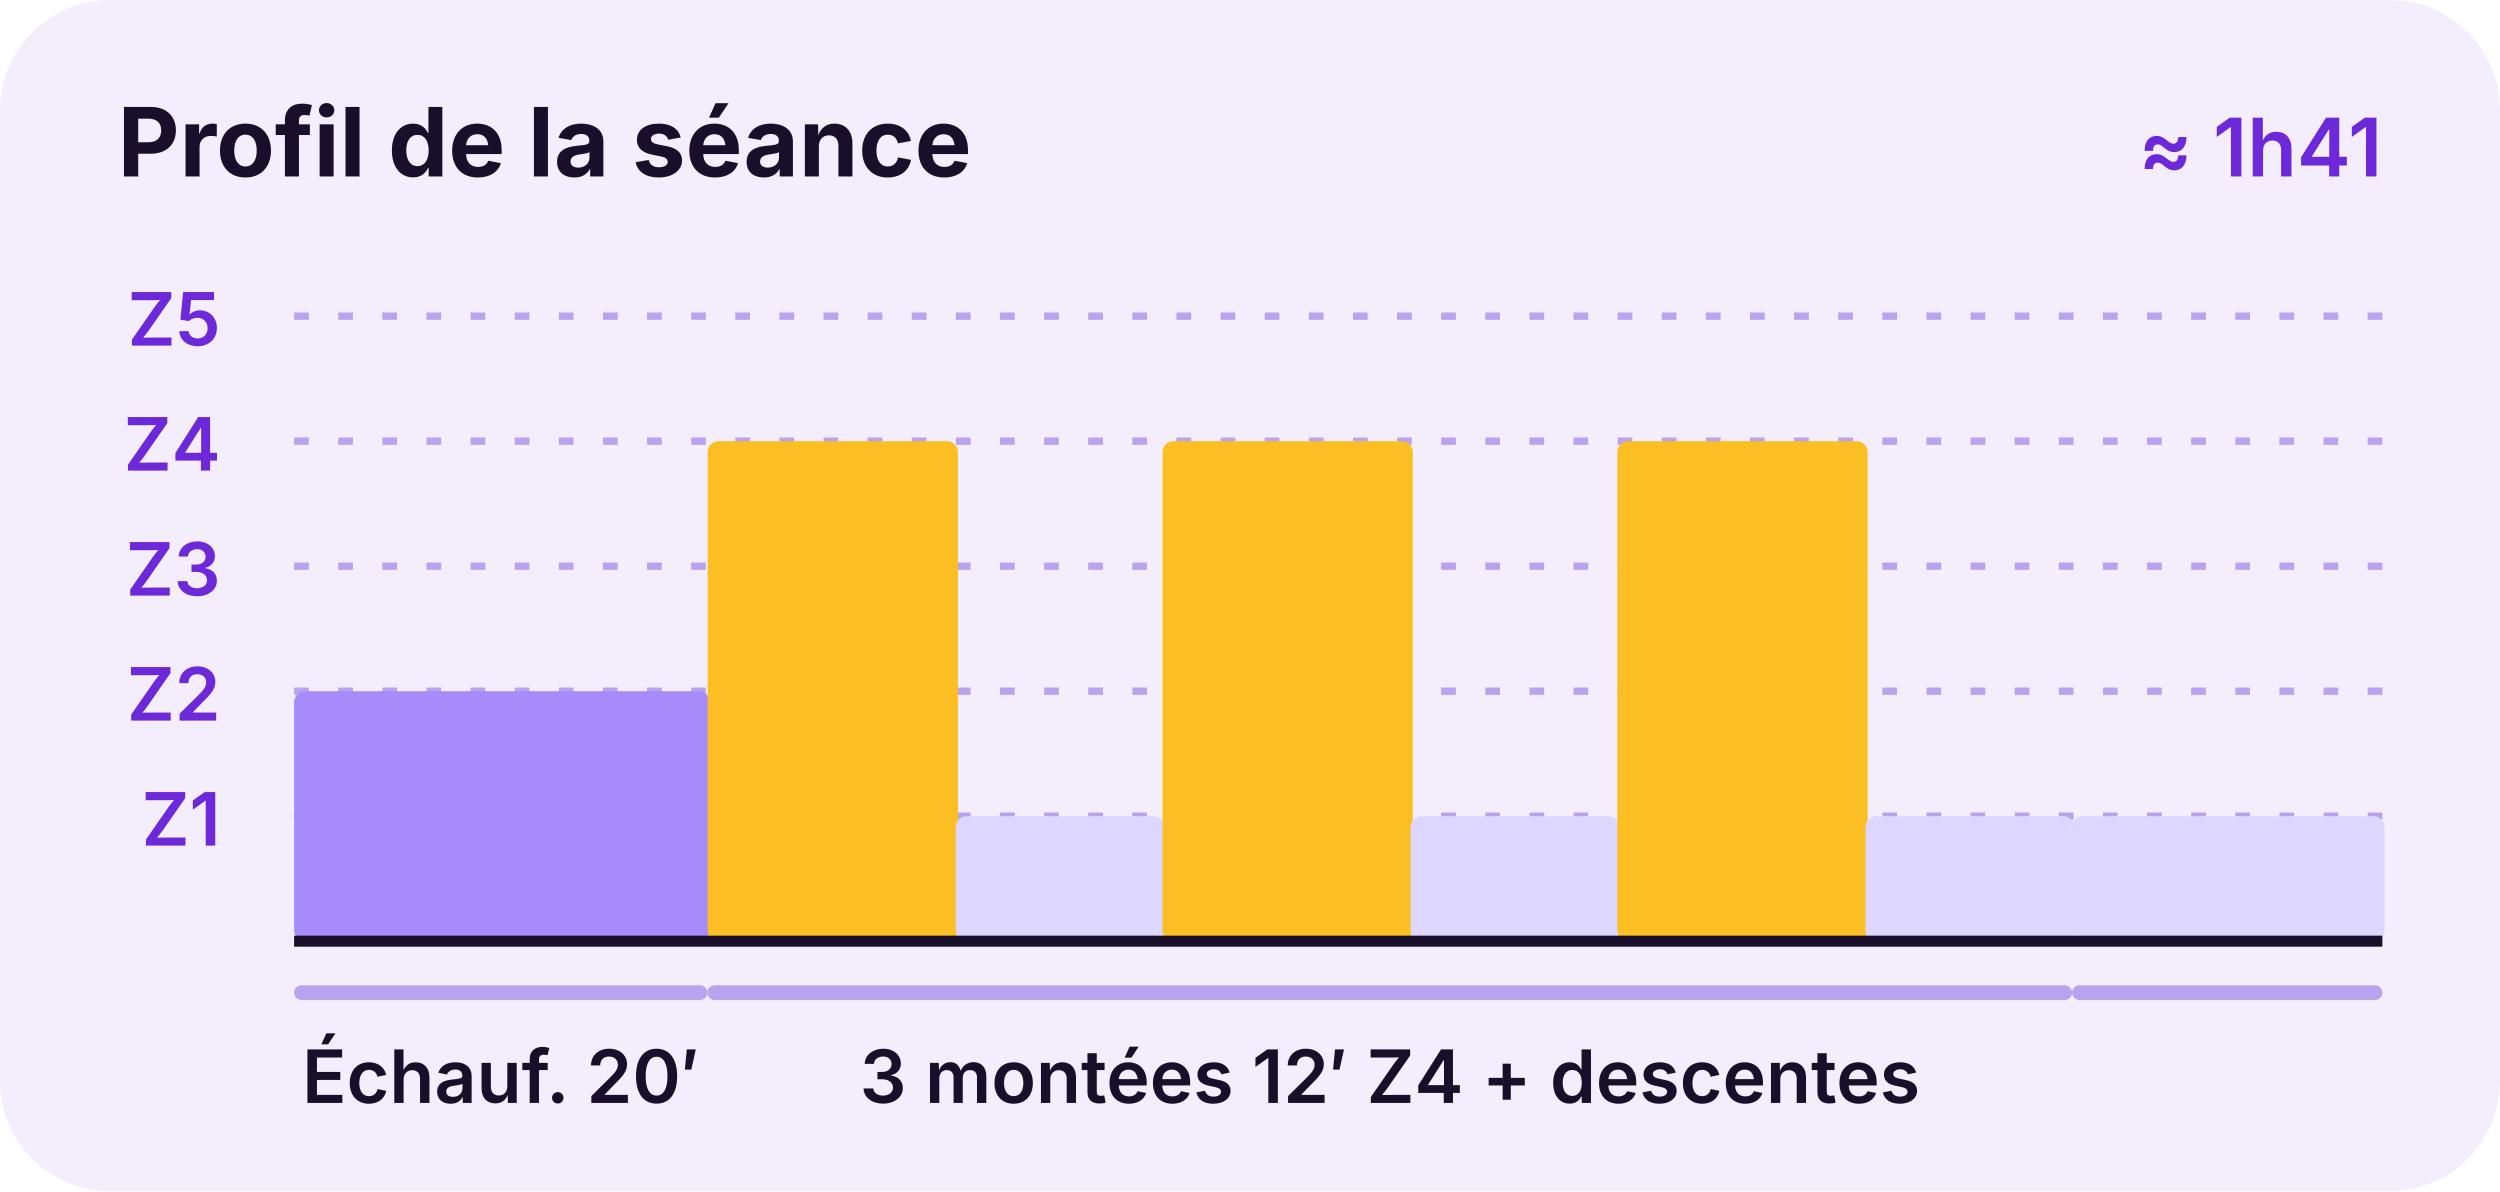
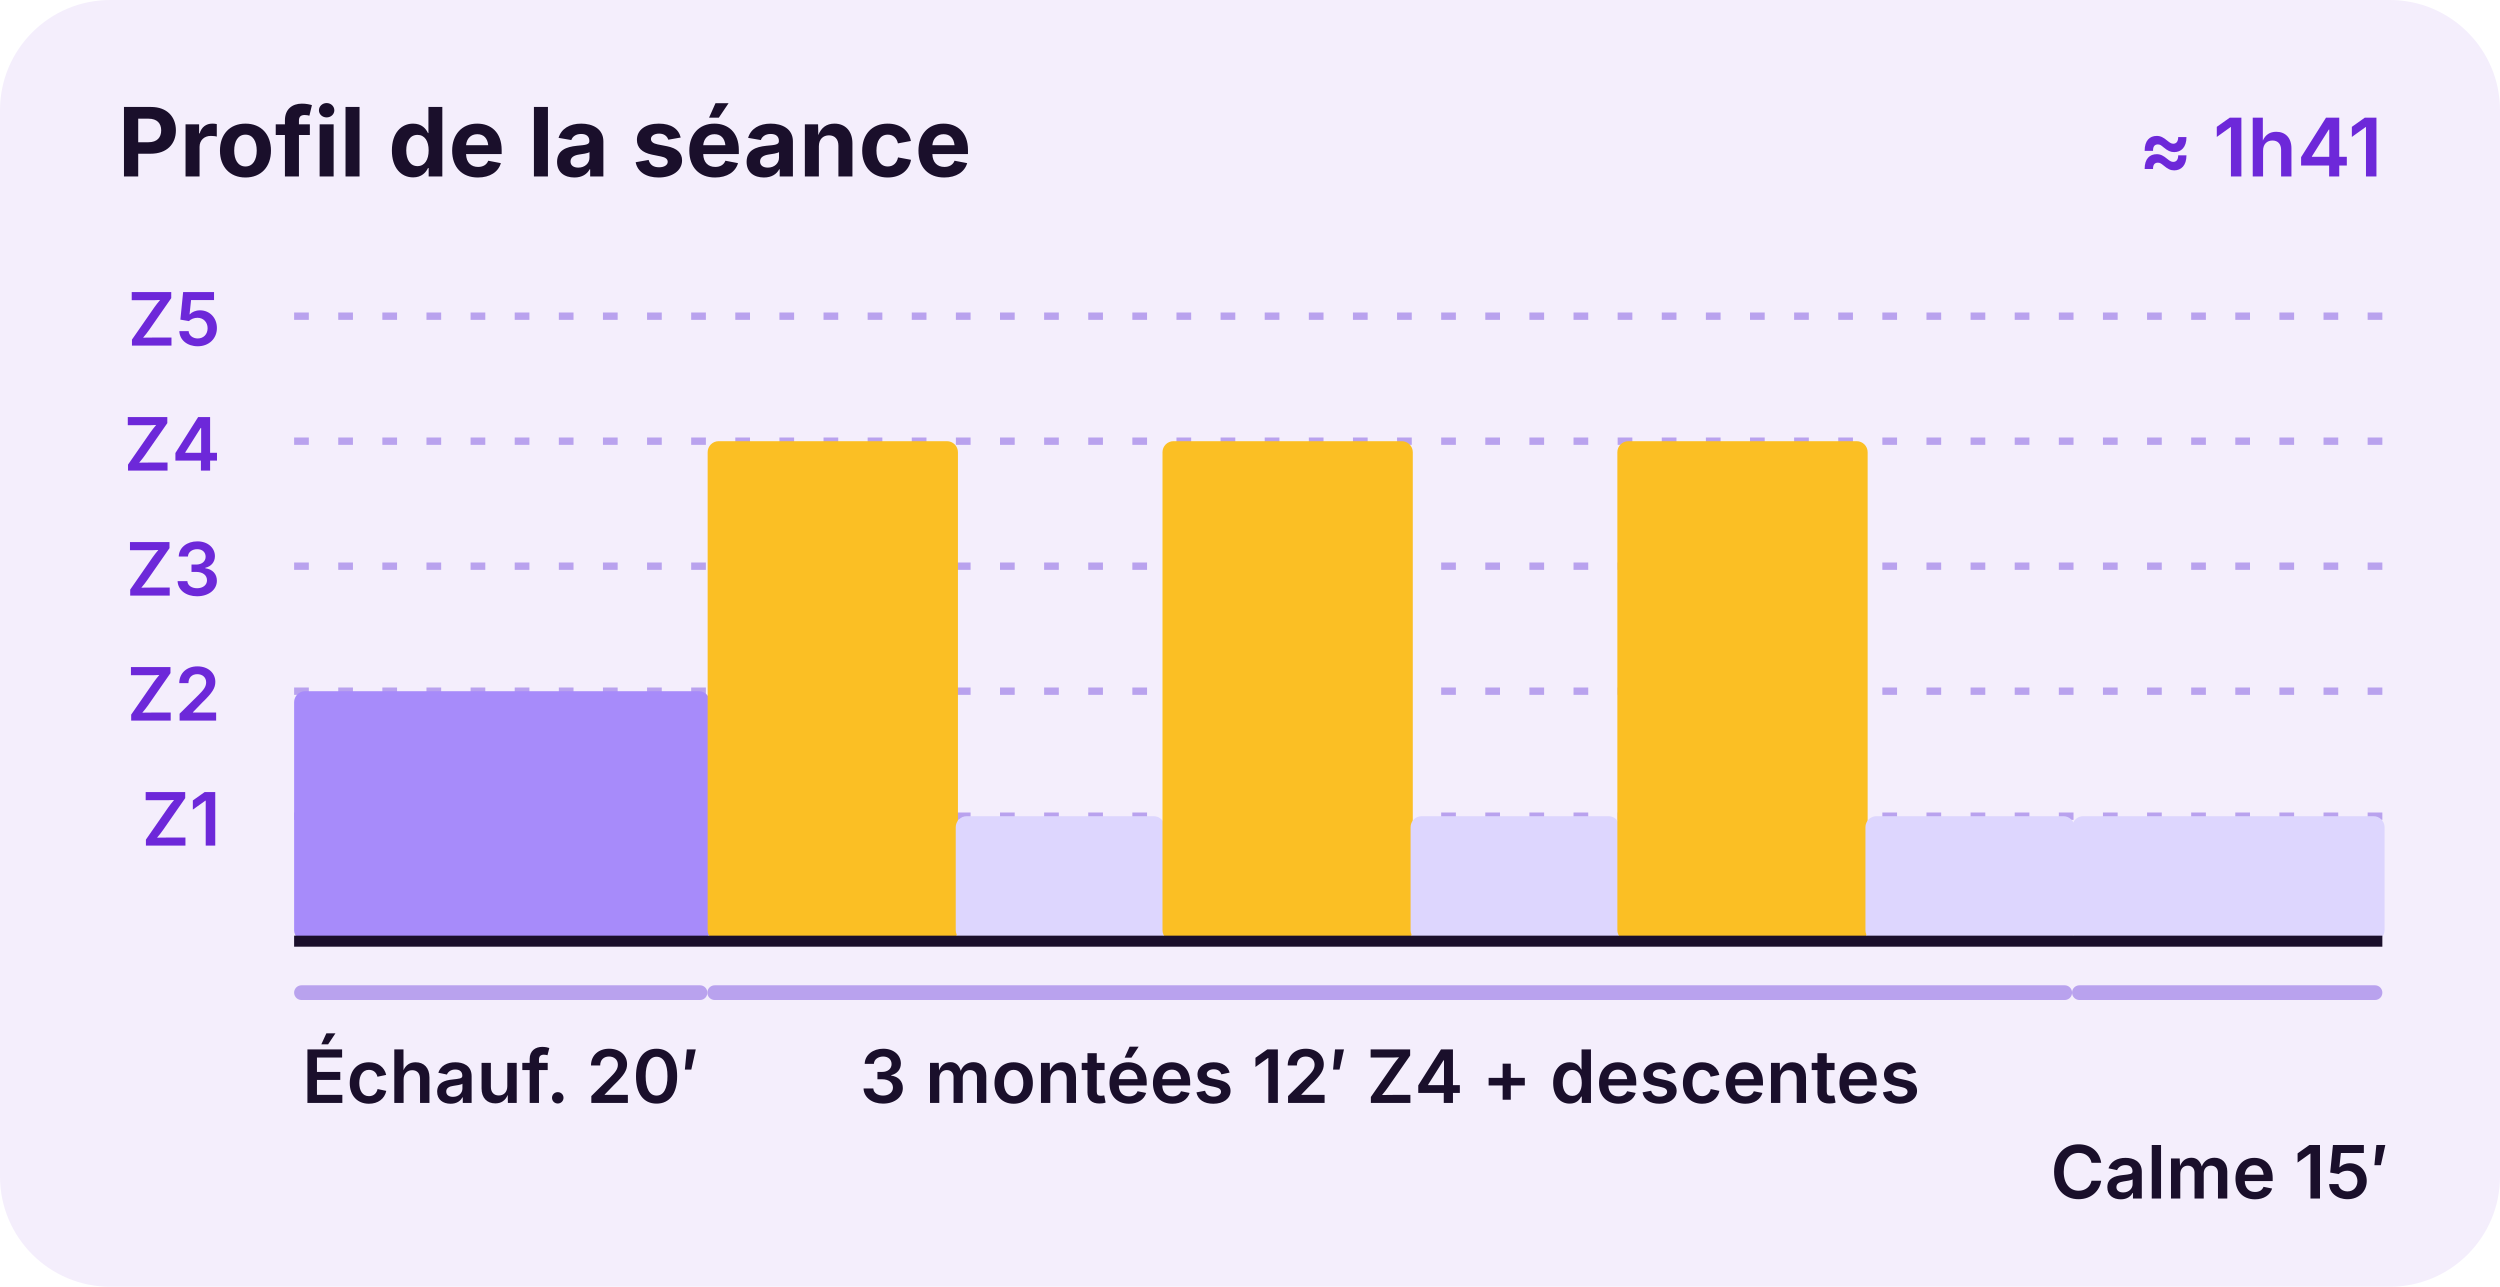
- <svg xmlns="http://www.w3.org/2000/svg" viewBox="0 0 340 162" width="340" height="162">
-   <rect width="340" height="162" rx="15" fill="#F4EEFC" />
+ <svg xmlns="http://www.w3.org/2000/svg" viewBox="0 0 340 175" width="340" height="175">
+   <rect width="340" height="175" rx="15" fill="#F4EEFC" />
  <text x="16" y="24" font-family="Inter, sans-serif" font-weight="700" font-size="13" fill="#1A0F2B" text-anchor="start">Profil de la séance</text>
  <text x="324" y="24" font-family="Inter, sans-serif" font-weight="600" font-size="11" fill="#6D28D9" text-anchor="end">≈ 1h41</text>
  <line x1="40" y1="111" x2="324" y2="111" stroke="#B9A2EE" stroke-width="1" stroke-dasharray="2 4" />
  <text x="30" y="115" font-family="Inter, sans-serif" font-weight="600" font-size="10" fill="#6D28D9" text-anchor="end">Z1</text>
  <line x1="40" y1="94" x2="324" y2="94" stroke="#B9A2EE" stroke-width="1" stroke-dasharray="2 4" />
  <text x="30" y="98" font-family="Inter, sans-serif" font-weight="600" font-size="10" fill="#6D28D9" text-anchor="end">Z2</text>
  <line x1="40" y1="77" x2="324" y2="77" stroke="#B9A2EE" stroke-width="1" stroke-dasharray="2 4" />
  <text x="30" y="81" font-family="Inter, sans-serif" font-weight="600" font-size="10" fill="#6D28D9" text-anchor="end">Z3</text>
  <line x1="40" y1="60" x2="324" y2="60" stroke="#B9A2EE" stroke-width="1" stroke-dasharray="2 4" />
  <text x="30" y="64" font-family="Inter, sans-serif" font-weight="600" font-size="10" fill="#6D28D9" text-anchor="end">Z4</text>
  <line x1="40" y1="43" x2="324" y2="43" stroke="#B9A2EE" stroke-width="1" stroke-dasharray="2 4" />
  <text x="30" y="47" font-family="Inter, sans-serif" font-weight="600" font-size="10" fill="#6D28D9" text-anchor="end">Z5</text>
  <rect x="40.00" y="94.0" width="56.54" height="34.0" rx="1.5" fill="#A78BFA" />
  <line x1="41.0" y1="135" x2="95.2" y2="135" stroke="#B9A2EE" stroke-width="2" stroke-linecap="round" />
  <text x="68.119" y="150" font-family="Inter, sans-serif" font-weight="600" font-size="10" fill="#1A0F2B" text-anchor="middle">Échauf. 20′</text>
  <rect x="96.24" y="60.0" width="34.04" height="68.0" rx="1.5" fill="#FBBF24" />
  <rect x="129.98" y="111.0" width="28.42" height="17.0" rx="1.5" fill="#DDD6FE" />
  <rect x="158.10" y="60.0" width="34.04" height="68.0" rx="1.5" fill="#FBBF24" />
  <rect x="191.84" y="111.0" width="28.42" height="17.0" rx="1.5" fill="#DDD6FE" />
  <rect x="219.96" y="60.0" width="34.04" height="68.0" rx="1.5" fill="#FBBF24" />
  <rect x="253.70" y="111.0" width="28.42" height="17.0" rx="1.5" fill="#DDD6FE" />
  <line x1="97.2" y1="135" x2="280.8" y2="135" stroke="#B9A2EE" stroke-width="2" stroke-linecap="round" />
  <text x="189.03" y="150" font-family="Inter, sans-serif" font-weight="600" font-size="10" fill="#1A0F2B" text-anchor="middle">3 montées 12′ Z4 + descentes</text>
  <rect x="281.82" y="111.0" width="42.48" height="17.0" rx="1.5" fill="#DDD6FE" />
  <line x1="282.8" y1="135" x2="323.0" y2="135" stroke="#B9A2EE" stroke-width="2" stroke-linecap="round" />
+   <text x="301.9" y="163" font-family="Inter, sans-serif" font-weight="600" font-size="10" fill="#1A0F2B" text-anchor="middle">Calme 15′</text>
  <line x1="40" y1="128" x2="324" y2="128" stroke="#1A0F2B" stroke-width="1.5" />
</svg>
